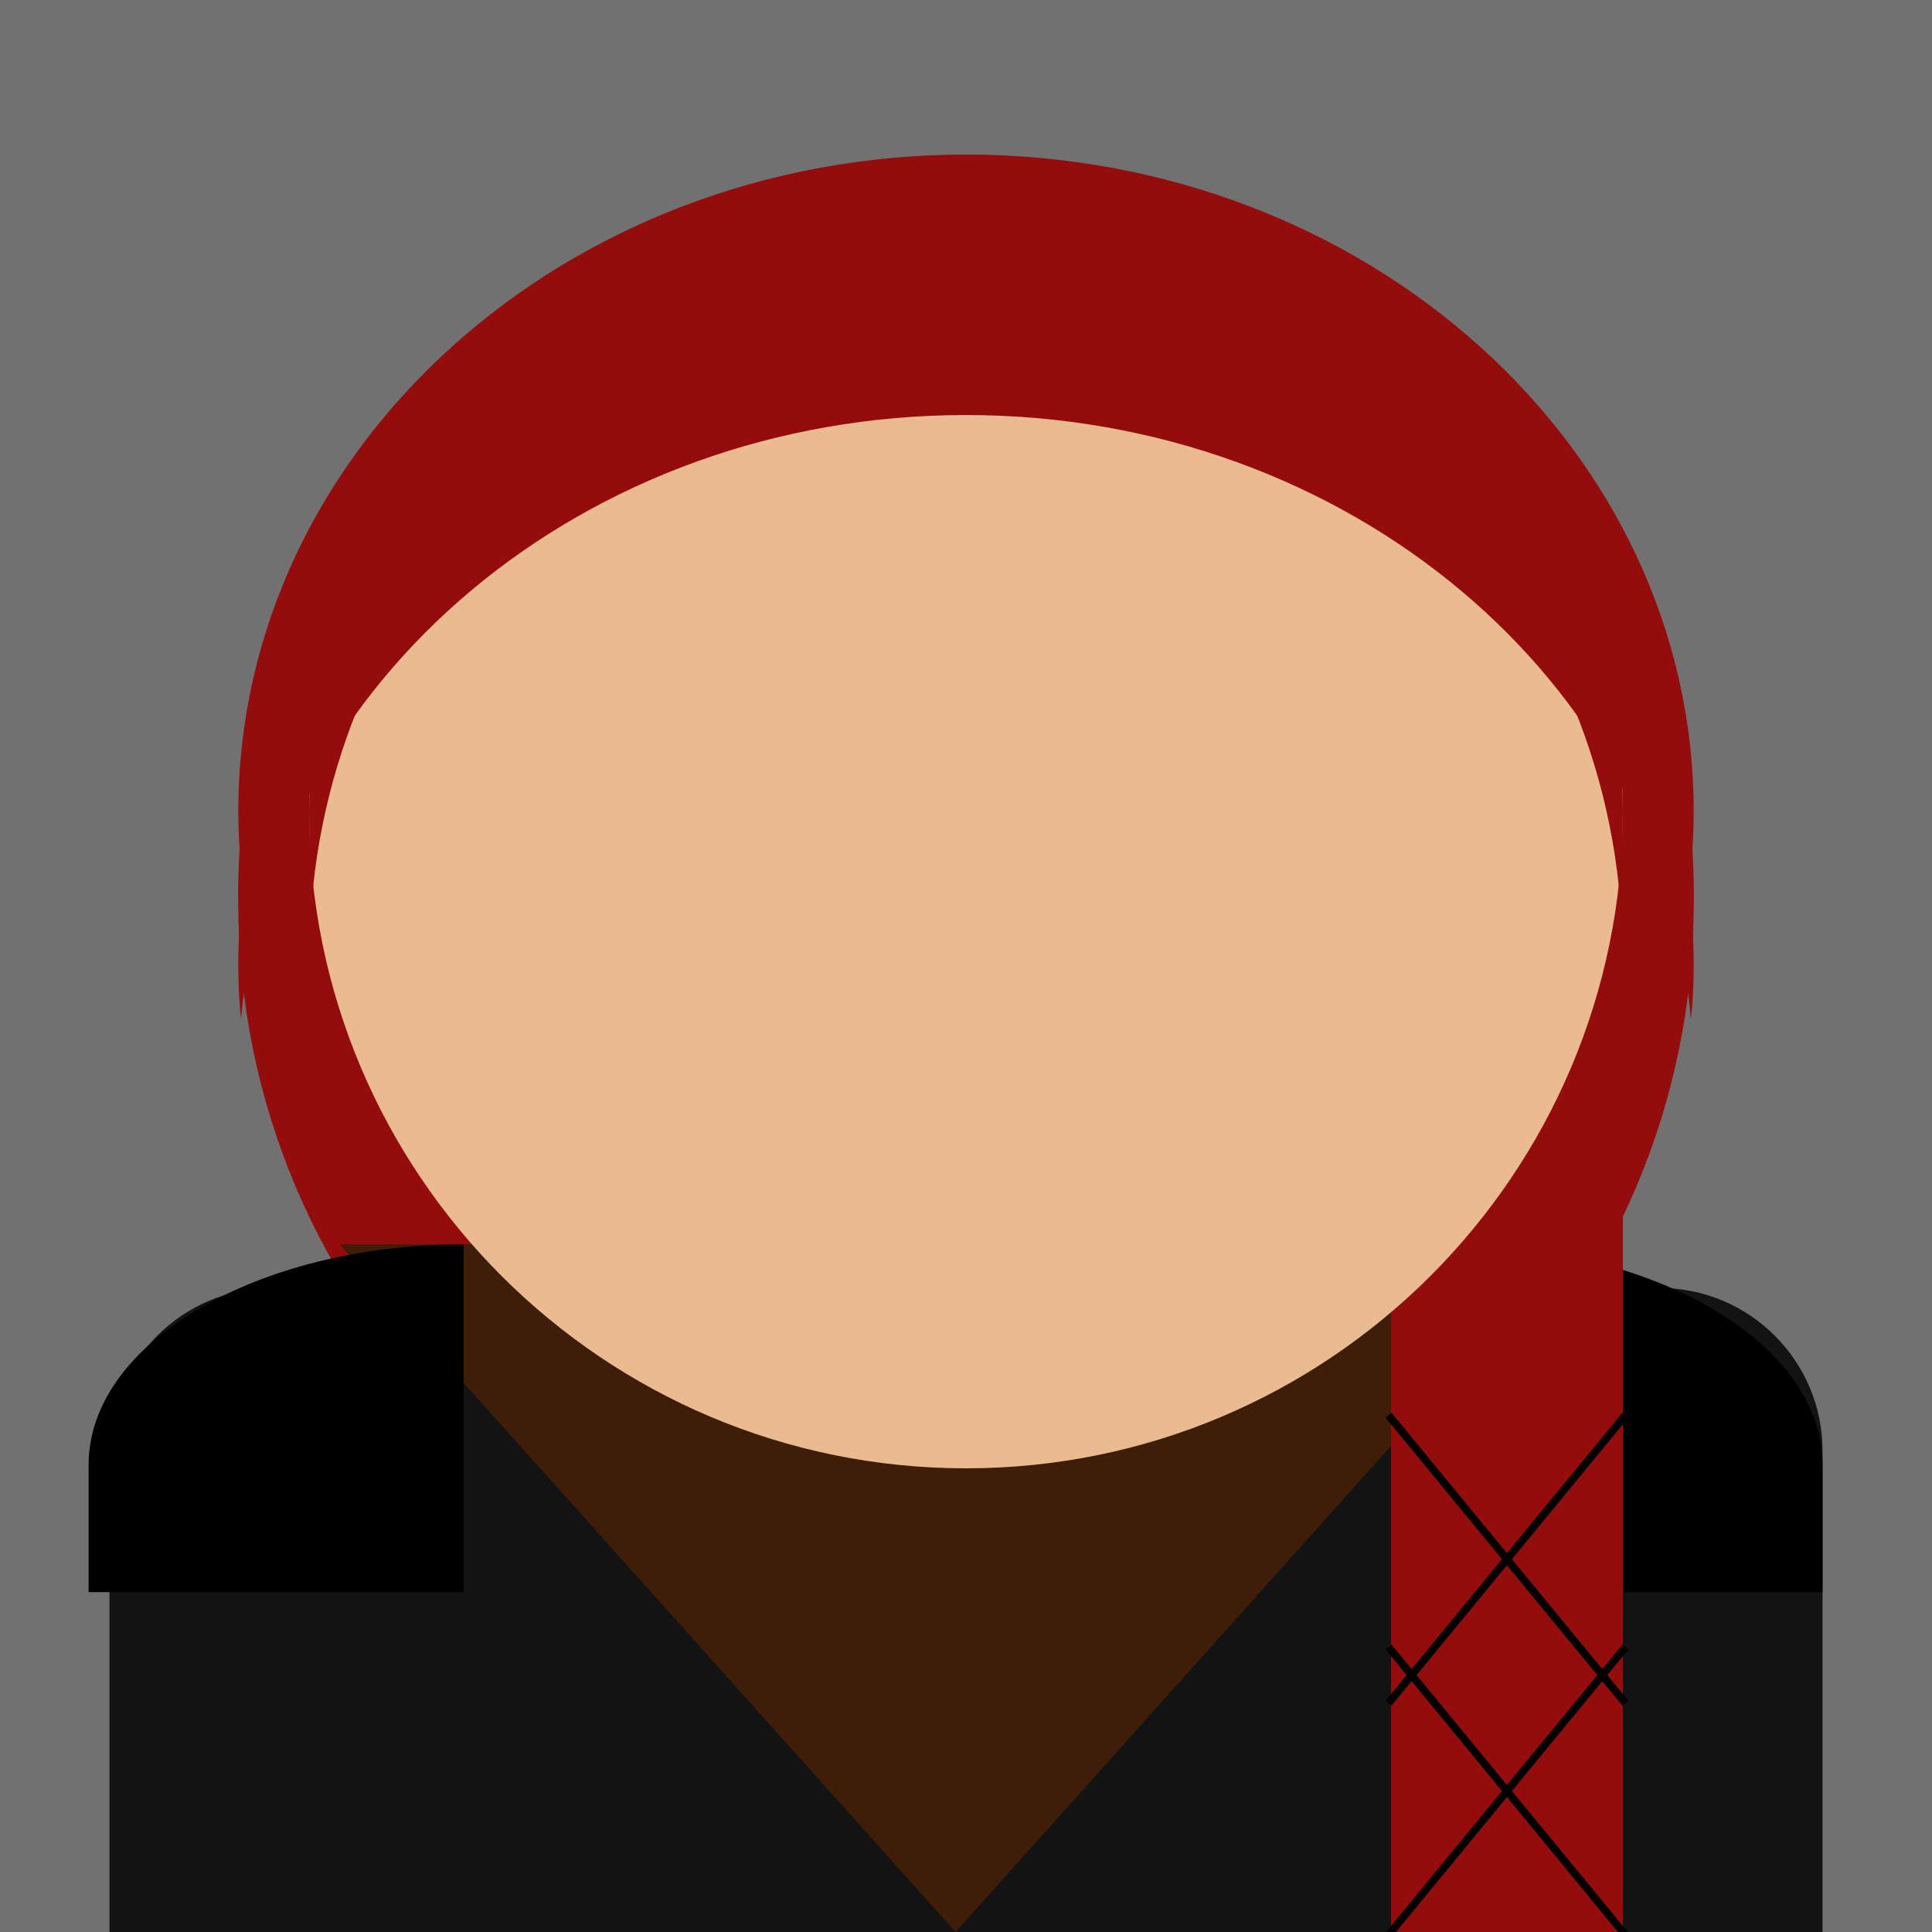
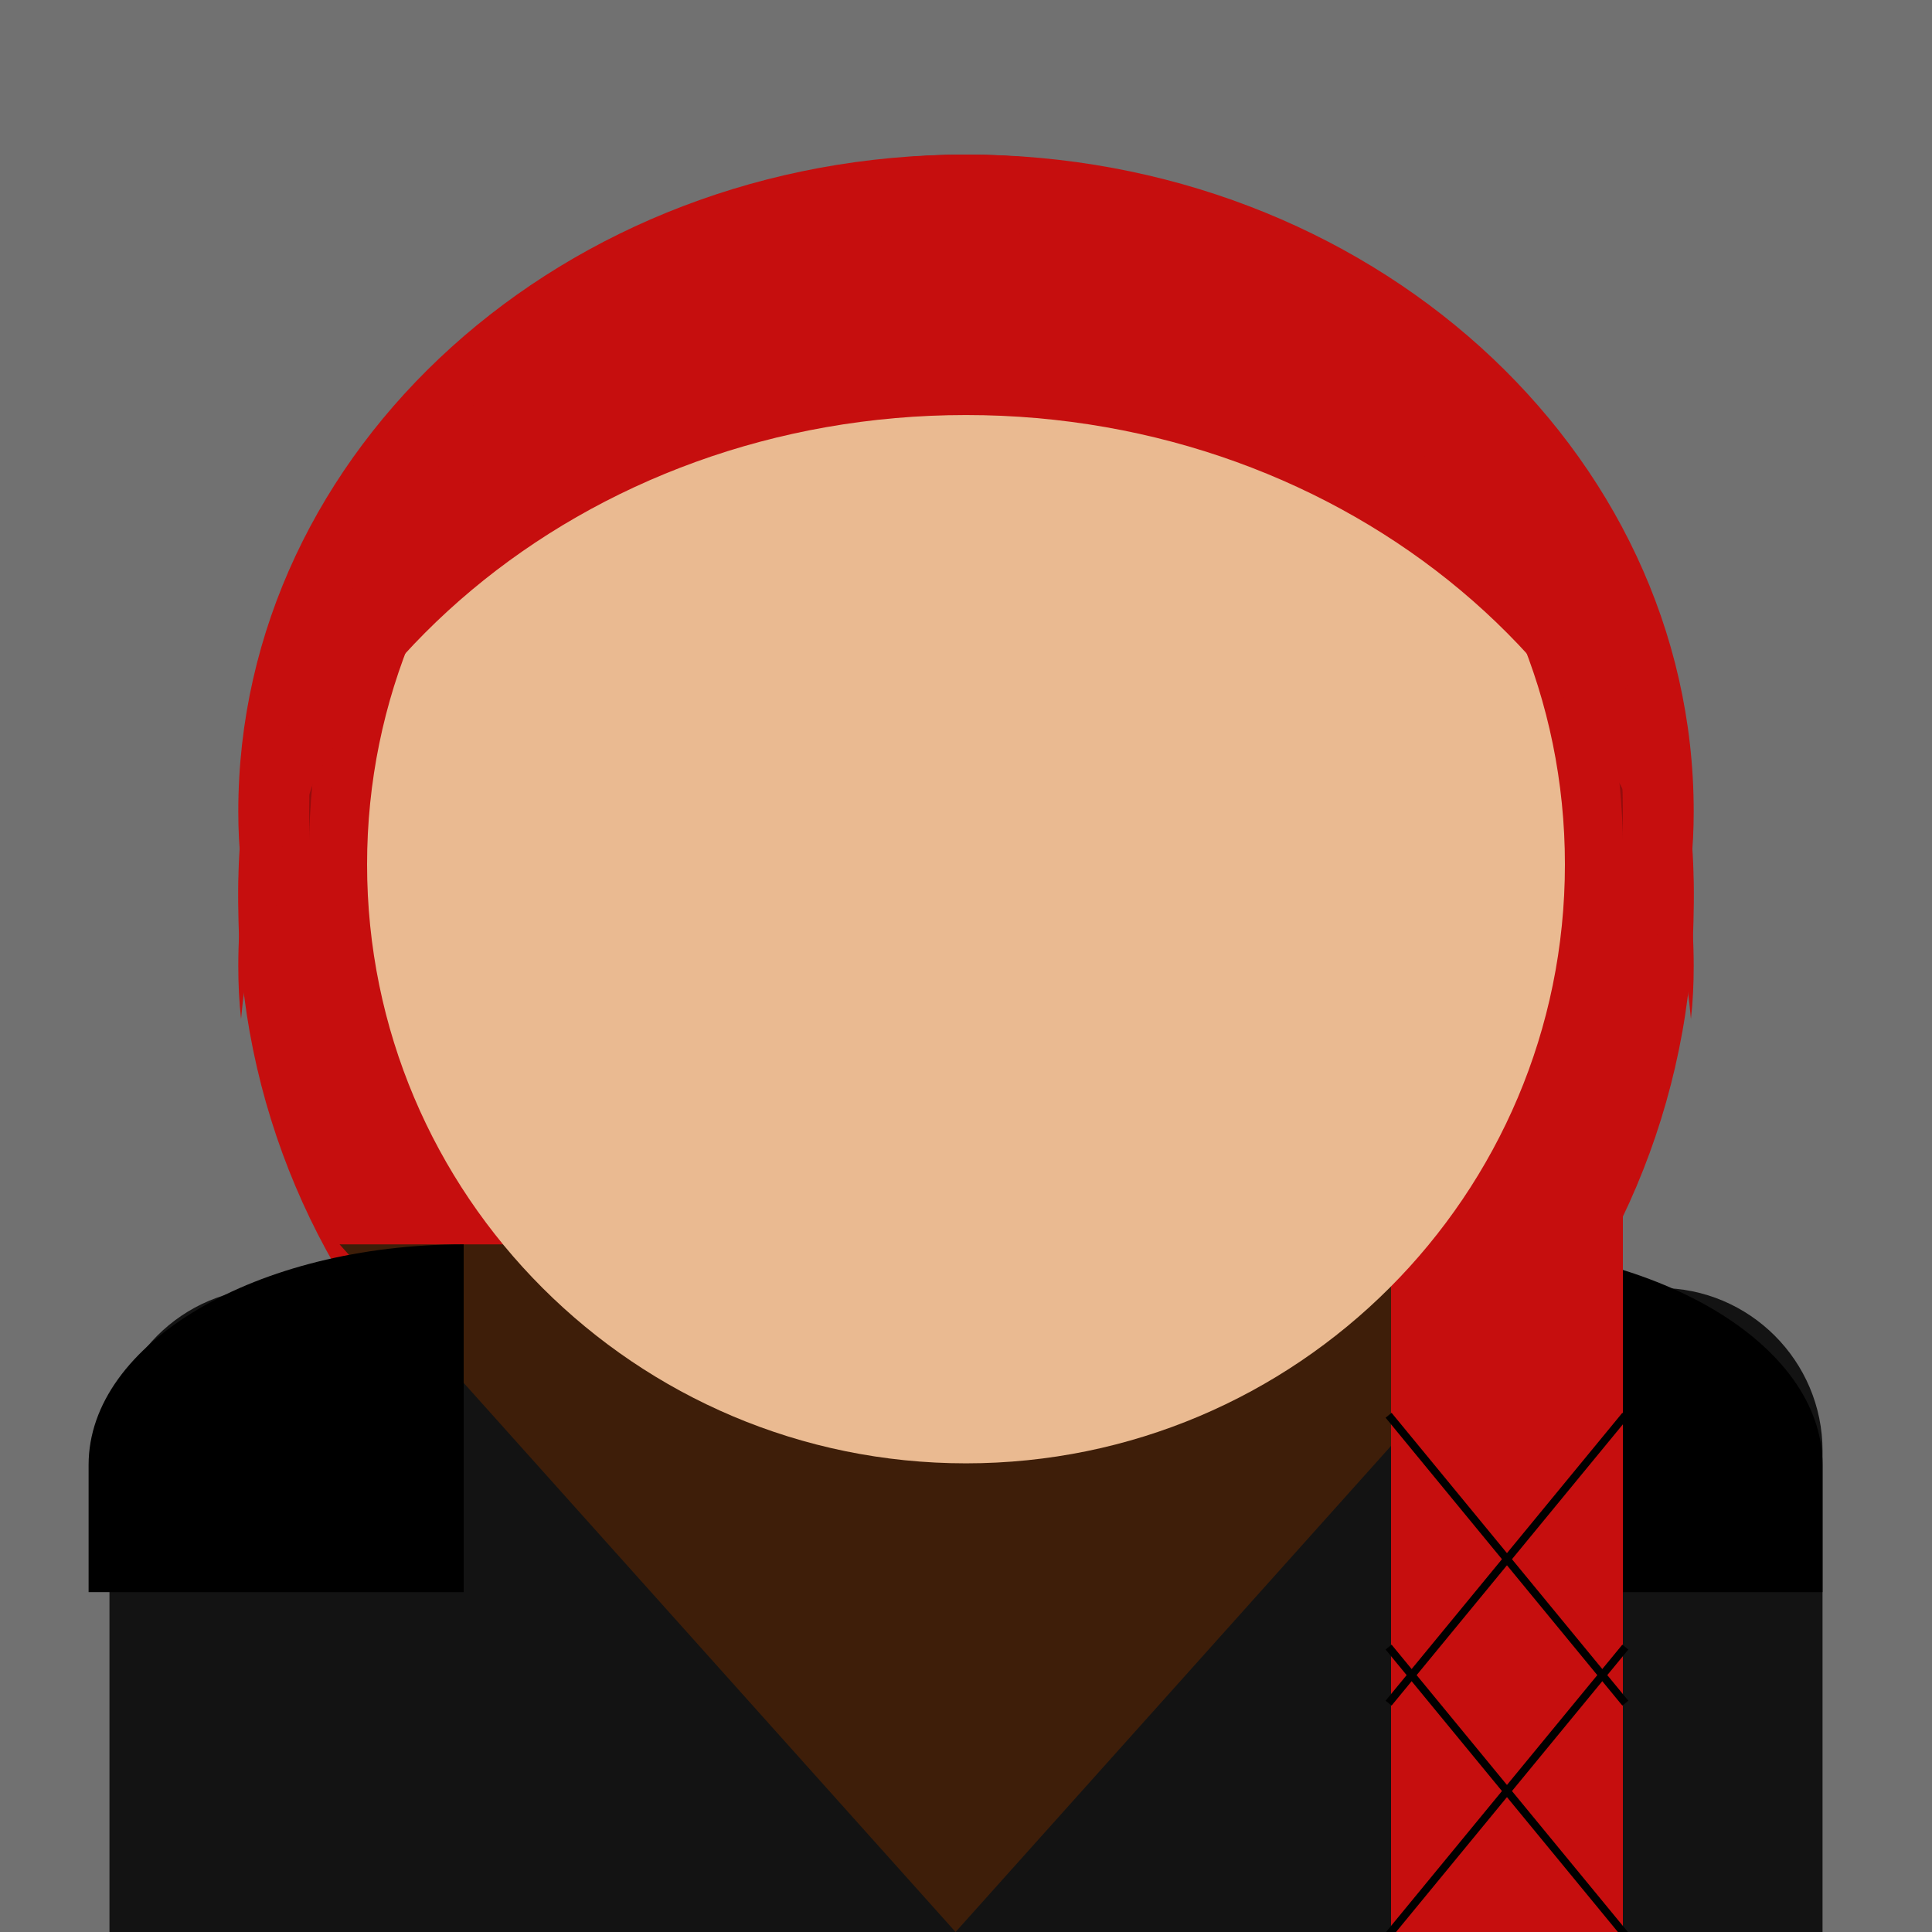
<svg xmlns="http://www.w3.org/2000/svg" style="isolation:isolate" viewBox="0 0 50 50" width="50" height="50">
  <defs>
-     <clipPath id="_clipPath_DDBWo8jxRVnCj75eA72dRJiwl9tvKfoX">
+     <clipPath id="_clipPath_hLxtmAiKo5dfk7pljXJJPRJx5Yq0m8yA">
      <rect width="50" height="50" />
    </clipPath>
  </defs>
-   <g clip-path="url(#_clipPath_DDBWo8jxRVnCj75eA72dRJiwl9tvKfoX)">
+   <g clip-path="url(#_clipPath_hLxtmAiKo5dfk7pljXJJPRJx5Yq0m8yA)">
    <g style="isolation:isolate" />
    <rect x="0" y="0" width="50" height="50" transform="matrix(1,0,0,1,0,0)" fill="rgb(113,113,113)" />
-     <circle vector-effect="non-scaling-stroke" cx="25" cy="23.371" r="18.833" fill="rgb(149,12,12)" />
+     <circle vector-effect="non-scaling-stroke" cx="25" cy="23.371" r="18.833" fill="rgb(198,14,14)" />
    <g>
      <path d=" M 47.167 50 L 30.5 50 L 30.5 33.333 L 42.951 33.333 C 45.278 33.333 47.167 35.222 47.167 37.549 L 47.167 50 Z " fill-rule="evenodd" fill="rgb(19,19,19)" />
      <path d=" M 2.833 50 L 19.5 50 L 19.5 33.333 L 7.049 33.333 C 4.722 33.333 2.833 35.222 2.833 37.549 L 2.833 50 Z " fill-rule="evenodd" fill="rgb(19,19,19)" />
      <rect x="7.049" y="33.333" width="35.903" height="16.667" transform="matrix(1,0,0,1,0,0)" fill="rgb(19,19,19)" />
    </g>
    <polygon points="24.73,50,8.788,32.204,40.672,32.204" fill="rgb(62,30,9)" />
    <path d=" M 2.293 41.204 L 2.293 37.911 C 2.293 34.761 6.642 32.204 12 32.204 L 12 41.204 L 2.293 41.204 Z " fill-rule="evenodd" fill="rgb(0,0,0)" />
    <path d=" M 47.167 41.204 L 47.167 37.911 C 47.167 34.761 42.818 32.204 37.46 32.204 L 37.46 41.204 L 47.167 41.204 Z " fill-rule="evenodd" fill="rgb(0,0,0)" />
-     <rect x="36" y="28" width="6" height="22" transform="matrix(1,0,0,1,0,0)" fill="rgb(149,12,12)" />
-     <circle vector-effect="non-scaling-stroke" cx="25" cy="21" r="17" fill="rgb(234,186,145)" />
+     <rect x="36" y="28" width="6" height="22" transform="matrix(1,0,0,1,0,0)" fill="rgb(198,14,14)" />
+     <circle vector-effect="non-scaling-stroke" cx="25" cy="22.371" r="15.5" fill="rgb(234,186,145)" />
    <path d=" M 41.935 22.371 C 41.981 21.921 42 21.462 42 21 C 42 11.617 34.383 4 25 4 C 15.617 4 8 11.617 8 21 C 8 21.462 8.019 21.921 8.065 22.371 C 8.755 13.626 16.08 6.741 25 6.741 C 33.92 6.741 41.245 13.626 41.935 22.371 Z " fill-rule="evenodd" fill="rgb(149,12,12)" />
-     <path d=" M 41.935 23.371 C 41.981 22.921 42 22.462 42 22 C 42 12.617 34.383 5 25 5 C 15.617 5 8 12.617 8 22 C 8 22.462 8.019 22.921 8.065 23.371 C 8.755 14.626 16.08 7.741 25 7.741 C 33.92 7.741 41.245 14.626 41.935 23.371 Z " fill-rule="evenodd" fill="rgb(149,12,12)" />
-     <path d=" M 43.761 22.371 C 43.813 21.921 43.833 21.462 43.833 21 C 43.833 11.617 35.394 4 25 4 C 14.606 4 6.167 11.617 6.167 21 C 6.167 21.462 6.187 21.921 6.239 22.371 C 7.003 13.626 15.118 6.741 25 6.741 C 34.882 6.741 42.997 13.626 43.761 22.371 Z " fill-rule="evenodd" fill="rgb(149,12,12)" />
-     <path d=" M 43.761 24.371 C 43.813 23.921 43.833 23.462 43.833 23 C 43.833 13.617 35.394 6 25 6 C 14.606 6 6.167 13.617 6.167 23 C 6.167 23.462 6.187 23.921 6.239 24.371 C 7.003 15.626 15.118 8.741 25 8.741 C 34.882 8.741 42.997 15.626 43.761 24.371 Z " fill-rule="evenodd" fill="rgb(149,12,12)" />
-     <path d=" M 42.911 24.371 C 42.96 23.921 42.98 23.462 42.98 23 C 42.98 13.617 34.952 6 25.063 6 C 15.175 6 7.147 13.617 7.147 23 C 7.147 23.462 7.166 23.921 7.215 24.371 C 7.943 15.626 15.662 8.741 25.063 8.741 C 34.464 8.741 42.184 15.626 42.911 24.371 Z " fill-rule="evenodd" fill="rgb(149,12,12)" />
-     <path d=" M 43.761 26.371 C 43.813 25.921 43.833 25.462 43.833 25 C 43.833 15.617 35.394 8 25 8 C 14.606 8 6.167 15.617 6.167 25 C 6.167 25.462 6.187 25.921 6.239 26.371 C 7.003 17.626 15.118 10.741 25 10.741 C 34.882 10.741 42.997 17.626 43.761 26.371 Z " fill-rule="evenodd" fill="rgb(149,12,12)" />
+     <path d=" M 41.935 23.371 C 41.981 22.921 42 22.462 42 22 C 42 12.617 34.383 5 25 5 C 15.617 5 8 12.617 8 22 C 8 22.462 8.019 22.921 8.065 23.371 C 8.755 14.626 16.08 7.741 25 7.741 C 33.92 7.741 41.245 14.626 41.935 23.371 Z " fill-rule="evenodd" fill="rgb(198,14,14)" />
+     <path d=" M 43.761 22.371 C 43.813 21.921 43.833 21.462 43.833 21 C 43.833 11.617 35.394 4 25 4 C 14.606 4 6.167 11.617 6.167 21 C 6.167 21.462 6.187 21.921 6.239 22.371 C 7.003 13.626 15.118 6.741 25 6.741 C 34.882 6.741 42.997 13.626 43.761 22.371 Z " fill-rule="evenodd" fill="rgb(198,14,14)" />
+     <path d=" M 43.761 24.371 C 43.813 23.921 43.833 23.462 43.833 23 C 43.833 13.617 35.394 6 25 6 C 14.606 6 6.167 13.617 6.167 23 C 6.167 23.462 6.187 23.921 6.239 24.371 C 7.003 15.626 15.118 8.741 25 8.741 C 34.882 8.741 42.997 15.626 43.761 24.371 Z " fill-rule="evenodd" fill="rgb(198,14,14)" />
+     <path d=" M 42.911 24.371 C 42.96 23.921 42.98 23.462 42.98 23 C 42.98 13.617 34.952 6 25.063 6 C 15.175 6 7.147 13.617 7.147 23 C 7.147 23.462 7.166 23.921 7.215 24.371 C 7.943 15.626 15.662 8.741 25.063 8.741 C 34.464 8.741 42.184 15.626 42.911 24.371 Z " fill-rule="evenodd" fill="rgb(198,14,14)" />
+     <path d=" M 43.761 26.371 C 43.813 25.921 43.833 25.462 43.833 25 C 43.833 15.617 35.394 8 25 8 C 14.606 8 6.167 15.617 6.167 25 C 6.167 25.462 6.187 25.921 6.239 26.371 C 7.003 17.626 15.118 10.741 25 10.741 C 34.882 10.741 42.997 17.626 43.761 26.371 Z " fill-rule="evenodd" fill="rgb(198,14,14)" />
    <line x1="36" y1="36.704" x2="42" y2="44" vector-effect="non-scaling-stroke" stroke-width="0.2" stroke="rgb(0,0,0)" stroke-linejoin="miter" stroke-linecap="square" stroke-miterlimit="3" />
    <line x1="36" y1="42.704" x2="42" y2="50" vector-effect="non-scaling-stroke" stroke-width="0.2" stroke="rgb(0,0,0)" stroke-linejoin="miter" stroke-linecap="square" stroke-miterlimit="3" />
    <line x1="42" y1="36.704" x2="36" y2="44" vector-effect="non-scaling-stroke" stroke-width="0.2" stroke="rgb(0,0,0)" stroke-linejoin="miter" stroke-linecap="square" stroke-miterlimit="3" />
    <line x1="42" y1="42.704" x2="36" y2="50" vector-effect="non-scaling-stroke" stroke-width="0.2" stroke="rgb(0,0,0)" stroke-linejoin="miter" stroke-linecap="square" stroke-miterlimit="3" />
  </g>
</svg>
